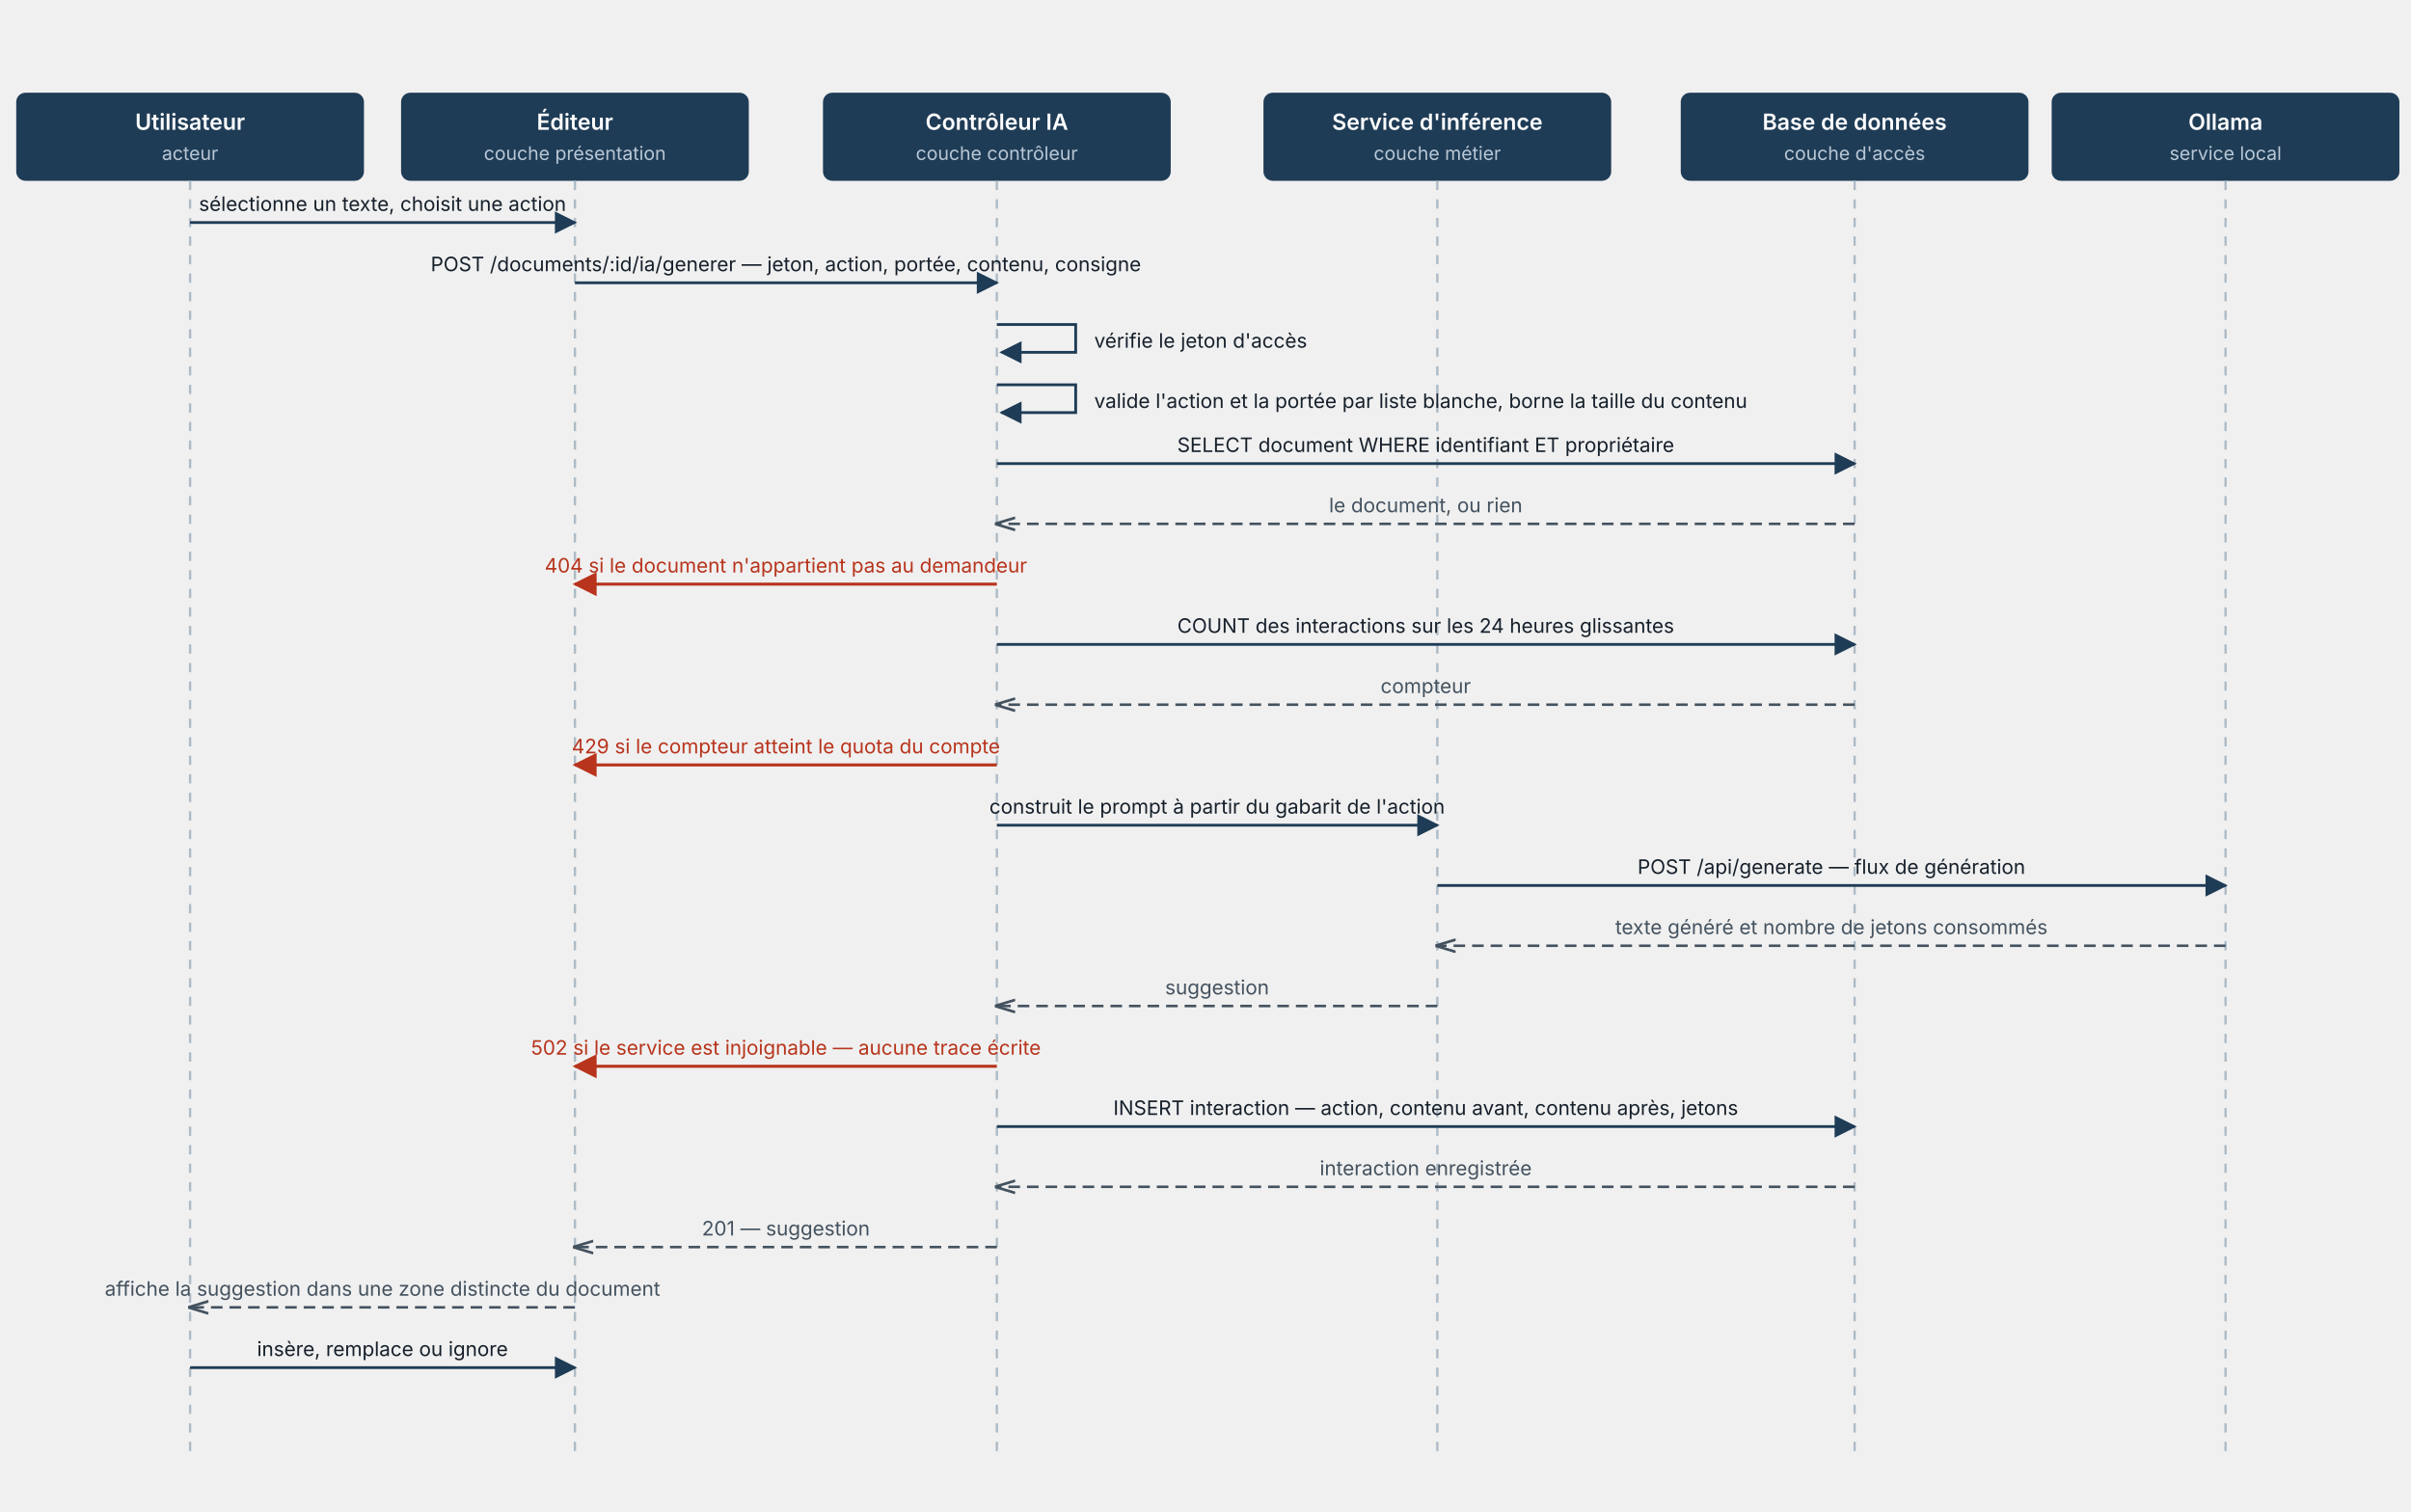
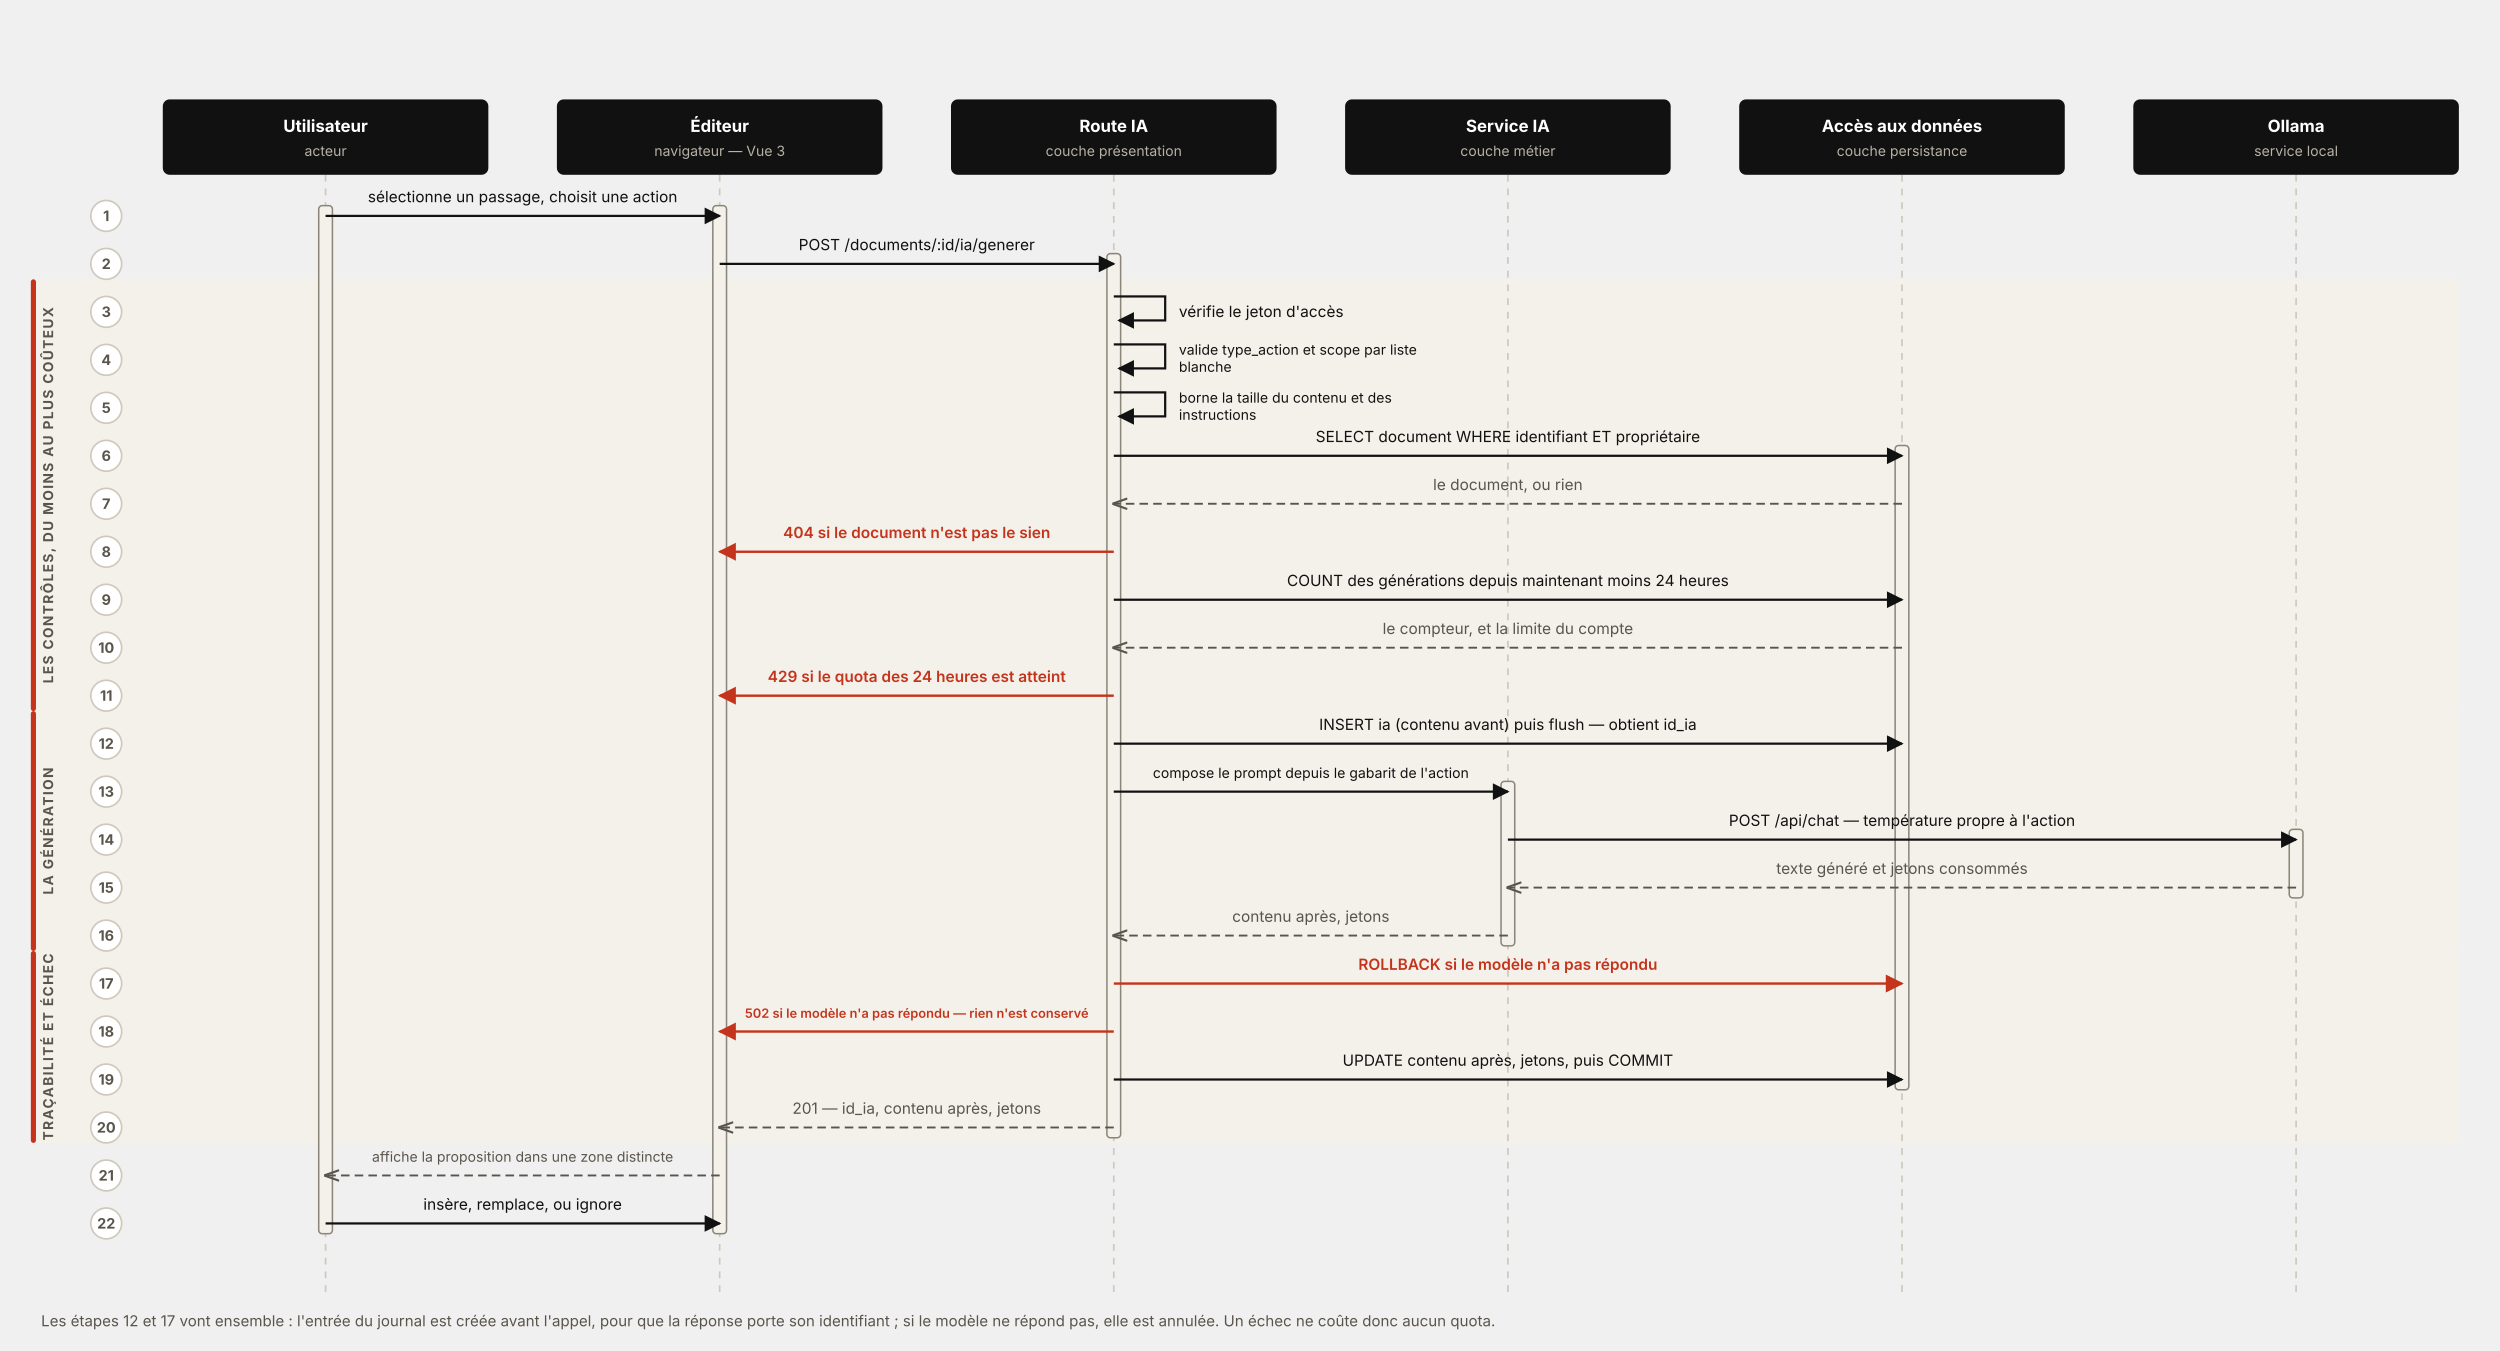
- <svg xmlns="http://www.w3.org/2000/svg" viewBox="0 0 1040 652" font-family="Inter, sans-serif">
+ <svg xmlns="http://www.w3.org/2000/svg" viewBox="0 0 1459 788" font-family="Inter, sans-serif">
  <defs>
-     <marker id="s1" viewBox="0 0 10 10" refX="9" refY="5" markerWidth="8" markerHeight="8" orient="auto-start-reverse">
-       <path d="M0,0 L10,5 L0,10 z" fill="#1f3c56" />
+     <marker id="fa" viewBox="0 0 10 10" refX="9" refY="5" markerWidth="7.5" markerHeight="7.5" orient="auto">
+       <path d="M0,0 L10,5 L0,10 z" fill="#111111" />
    </marker>
-     <marker id="s2" viewBox="0 0 10 10" refX="9" refY="5" markerWidth="8" markerHeight="8" orient="auto-start-reverse">
-       <path d="M0,2 L10,5 L0,8" fill="none" stroke="#44525f" stroke-width="1.3" />
+     <marker id="fr" viewBox="0 0 10 10" refX="9" refY="5" markerWidth="8" markerHeight="8" orient="auto">
+       <path d="M0,1.5 L10,5 L0,8.5" fill="none" stroke="#5A554C" stroke-width="1.4" />
    </marker>
-     <marker id="s3" viewBox="0 0 10 10" refX="9" refY="5" markerWidth="8" markerHeight="8" orient="auto-start-reverse">
-       <path d="M0,0 L10,5 L0,10 z" fill="#b8341c" />
+     <marker id="fe" viewBox="0 0 10 10" refX="9" refY="5" markerWidth="7.5" markerHeight="7.5" orient="auto">
+       <path d="M0,0 L10,5 L0,10 z" fill="#C4341C" />
    </marker>
  </defs>
-   <rect x="7" y="40" width="150" height="38" rx="4" fill="#1f3c56" />
-   <text x="82" y="56" font-size="9.6" font-weight="600" fill="#fff" text-anchor="middle">Utilisateur</text>
-   <text x="82" y="69" font-size="8.1" fill="#b9c8d6" text-anchor="middle">acteur</text>
-   <line x1="82" y1="78" x2="82" y2="626" stroke="#aebbc6" stroke-width="1" stroke-dasharray="4 4" />
-   <rect x="173" y="40" width="150" height="38" rx="4" fill="#1f3c56" />
-   <text x="248" y="56" font-size="9.6" font-weight="600" fill="#fff" text-anchor="middle">Éditeur</text>
-   <text x="248" y="69" font-size="8.1" fill="#b9c8d6" text-anchor="middle">couche présentation</text>
-   <line x1="248" y1="78" x2="248" y2="626" stroke="#aebbc6" stroke-width="1" stroke-dasharray="4 4" />
-   <rect x="355" y="40" width="150" height="38" rx="4" fill="#1f3c56" />
-   <text x="430" y="56" font-size="9.6" font-weight="600" fill="#fff" text-anchor="middle">Contrôleur IA</text>
-   <text x="430" y="69" font-size="8.1" fill="#b9c8d6" text-anchor="middle">couche contrôleur</text>
-   <line x1="430" y1="78" x2="430" y2="626" stroke="#aebbc6" stroke-width="1" stroke-dasharray="4 4" />
-   <rect x="545" y="40" width="150" height="38" rx="4" fill="#1f3c56" />
-   <text x="620" y="56" font-size="9.6" font-weight="600" fill="#fff" text-anchor="middle">Service d'inférence</text>
-   <text x="620" y="69" font-size="8.1" fill="#b9c8d6" text-anchor="middle">couche métier</text>
-   <line x1="620" y1="78" x2="620" y2="626" stroke="#aebbc6" stroke-width="1" stroke-dasharray="4 4" />
-   <rect x="725" y="40" width="150" height="38" rx="4" fill="#1f3c56" />
-   <text x="800" y="56" font-size="9.6" font-weight="600" fill="#fff" text-anchor="middle">Base de données</text>
-   <text x="800" y="69" font-size="8.1" fill="#b9c8d6" text-anchor="middle">couche d'accès</text>
-   <line x1="800" y1="78" x2="800" y2="626" stroke="#aebbc6" stroke-width="1" stroke-dasharray="4 4" />
-   <rect x="885" y="40" width="150" height="38" rx="4" fill="#1f3c56" />
-   <text x="960" y="56" font-size="9.6" font-weight="600" fill="#fff" text-anchor="middle">Ollama</text>
-   <text x="960" y="69" font-size="8.1" fill="#b9c8d6" text-anchor="middle">service local</text>
-   <line x1="960" y1="78" x2="960" y2="626" stroke="#aebbc6" stroke-width="1" stroke-dasharray="4 4" />
-   <line x1="82" y1="96" x2="248" y2="96" stroke="#1f3c56" stroke-width="1.2" marker-end="url(#s1)" />
-   <text x="165" y="91" font-size="8.6" fill="#16202b" text-anchor="middle">sélectionne un texte, choisit une action</text>
-   <line x1="248" y1="122" x2="430" y2="122" stroke="#1f3c56" stroke-width="1.2" marker-end="url(#s1)" />
-   <text x="339" y="117" font-size="8.6" fill="#16202b" text-anchor="middle">POST /documents/:id/ia/generer — jeton, action, portée, contenu, consigne</text>
-   <path d="M430,140 L464,140 L464,152 L432,152" fill="none" stroke="#1f3c56" stroke-width="1.2" marker-end="url(#s1)" />
-   <text x="472" y="150" font-size="8.6" fill="#16202b">vérifie le jeton d'accès</text>
-   <path d="M430,166 L464,166 L464,178 L432,178" fill="none" stroke="#1f3c56" stroke-width="1.2" marker-end="url(#s1)" />
-   <text x="472" y="176" font-size="8.6" fill="#16202b">valide l'action et la portée par liste blanche, borne la taille du contenu</text>
-   <line x1="430" y1="200" x2="800" y2="200" stroke="#1f3c56" stroke-width="1.2" marker-end="url(#s1)" />
-   <text x="615" y="195" font-size="8.6" fill="#16202b" text-anchor="middle">SELECT document WHERE identifiant ET propriétaire</text>
-   <line x1="800" y1="226" x2="430" y2="226" stroke="#44525f" stroke-width="1.1" stroke-dasharray="5 3" marker-end="url(#s2)" />
-   <text x="615" y="221" font-size="8.6" fill="#44525f" text-anchor="middle">le document, ou rien</text>
-   <line x1="430" y1="252" x2="248" y2="252" stroke="#b8341c" stroke-width="1.3" marker-end="url(#s3)" />
-   <text x="339" y="247" font-size="8.6" fill="#b8341c" text-anchor="middle">404 si le document n'appartient pas au demandeur</text>
-   <line x1="430" y1="278" x2="800" y2="278" stroke="#1f3c56" stroke-width="1.2" marker-end="url(#s1)" />
-   <text x="615" y="273" font-size="8.6" fill="#16202b" text-anchor="middle">COUNT des interactions sur les 24 heures glissantes</text>
-   <line x1="800" y1="304" x2="430" y2="304" stroke="#44525f" stroke-width="1.1" stroke-dasharray="5 3" marker-end="url(#s2)" />
-   <text x="615" y="299" font-size="8.6" fill="#44525f" text-anchor="middle">compteur</text>
-   <line x1="430" y1="330" x2="248" y2="330" stroke="#b8341c" stroke-width="1.3" marker-end="url(#s3)" />
-   <text x="339" y="325" font-size="8.6" fill="#b8341c" text-anchor="middle">429 si le compteur atteint le quota du compte</text>
-   <line x1="430" y1="356" x2="620" y2="356" stroke="#1f3c56" stroke-width="1.2" marker-end="url(#s1)" />
-   <text x="525" y="351" font-size="8.6" fill="#16202b" text-anchor="middle">construit le prompt à partir du gabarit de l'action</text>
-   <line x1="620" y1="382" x2="960" y2="382" stroke="#1f3c56" stroke-width="1.2" marker-end="url(#s1)" />
-   <text x="790" y="377" font-size="8.6" fill="#16202b" text-anchor="middle">POST /api/generate — flux de génération</text>
-   <line x1="960" y1="408" x2="620" y2="408" stroke="#44525f" stroke-width="1.1" stroke-dasharray="5 3" marker-end="url(#s2)" />
-   <text x="790" y="403" font-size="8.6" fill="#44525f" text-anchor="middle">texte généré et nombre de jetons consommés</text>
-   <line x1="620" y1="434" x2="430" y2="434" stroke="#44525f" stroke-width="1.1" stroke-dasharray="5 3" marker-end="url(#s2)" />
-   <text x="525" y="429" font-size="8.6" fill="#44525f" text-anchor="middle">suggestion</text>
-   <line x1="430" y1="460" x2="248" y2="460" stroke="#b8341c" stroke-width="1.3" marker-end="url(#s3)" />
-   <text x="339" y="455" font-size="8.6" fill="#b8341c" text-anchor="middle">502 si le service est injoignable — aucune trace écrite</text>
-   <line x1="430" y1="486" x2="800" y2="486" stroke="#1f3c56" stroke-width="1.2" marker-end="url(#s1)" />
-   <text x="615" y="481" font-size="8.6" fill="#16202b" text-anchor="middle">INSERT interaction — action, contenu avant, contenu après, jetons</text>
-   <line x1="800" y1="512" x2="430" y2="512" stroke="#44525f" stroke-width="1.1" stroke-dasharray="5 3" marker-end="url(#s2)" />
-   <text x="615" y="507" font-size="8.6" fill="#44525f" text-anchor="middle">interaction enregistrée</text>
-   <line x1="430" y1="538" x2="248" y2="538" stroke="#44525f" stroke-width="1.1" stroke-dasharray="5 3" marker-end="url(#s2)" />
-   <text x="339" y="533" font-size="8.6" fill="#44525f" text-anchor="middle">201 — suggestion</text>
-   <line x1="248" y1="564" x2="82" y2="564" stroke="#44525f" stroke-width="1.1" stroke-dasharray="5 3" marker-end="url(#s2)" />
-   <text x="165" y="559" font-size="8.6" fill="#44525f" text-anchor="middle">affiche la suggestion dans une zone distincte du document</text>
-   <line x1="82" y1="590" x2="248" y2="590" stroke="#1f3c56" stroke-width="1.2" marker-end="url(#s1)" />
-   <text x="165" y="585" font-size="8.6" fill="#16202b" text-anchor="middle">insère, remplace ou ignore</text>
+   <style>
+   .boite { fill:#111111 }
+   .pnom  { font-size:9.8px; font-weight:700; fill:#FFFFFF }
+   .psub  { font-size:8.2px; fill:#B8B2A6 }
+   .vie   { stroke:#CFC9BC; stroke-width:1; stroke-dasharray:4 4 }
+   .actif { fill:#F4F1EA; stroke:#8C867A; stroke-width:.9 }
+   .phase { fill:#F4F1EA; stroke:none }
+   .ptit  { font-size:8px; font-weight:700; fill:#5A554C; letter-spacing:.8px }
+   .num   { font-size:8.4px; font-weight:700; fill:#5A554C }
+   .pastille { fill:#FFFFFF; stroke:#CFC9BC; stroke-width:1 }
+   .app   { stroke:#111111; stroke-width:1.3; fill:none }
+   .ret   { stroke:#5A554C; stroke-width:1.1; stroke-dasharray:5 3; fill:none }
+   .err   { stroke:#C4341C; stroke-width:1.4; fill:none }
+   .lapp  { fill:#111111 }
+   .lret  { fill:#5A554C }
+   .lerr  { fill:#C4341C; font-weight:600 }
+ </style>
+   <rect class="phase" x="18" y="163" width="1417" height="252" rx="4" />
+   <rect fill="#C4341C" x="18" y="163" width="3" height="252" rx="1.5" />
+   <text class="ptit" x="31" y="289" transform="rotate(-90 31 289)" text-anchor="middle">LES CONTRÔLES, DU MOINS AU PLUS COÛTEUX</text>
+   <rect class="phase" x="18" y="415" width="1417" height="140" rx="4" />
+   <rect fill="#C4341C" x="18" y="415" width="3" height="140" rx="1.5" />
+   <text class="ptit" x="31" y="485" transform="rotate(-90 31 485)" text-anchor="middle">LA GÉNÉRATION</text>
+   <rect class="phase" x="18" y="555" width="1417" height="112" rx="4" />
+   <rect fill="#C4341C" x="18" y="555" width="3" height="112" rx="1.5" />
+   <text class="ptit" x="31" y="611" transform="rotate(-90 31 611)" text-anchor="middle">TRAÇABILITÉ ET ÉCHEC</text>
+   <line class="vie" x1="190" y1="102" x2="190" y2="756" />
+   <line class="vie" x1="420" y1="102" x2="420" y2="756" />
+   <line class="vie" x1="650" y1="102" x2="650" y2="756" />
+   <line class="vie" x1="880" y1="102" x2="880" y2="756" />
+   <line class="vie" x1="1110" y1="102" x2="1110" y2="756" />
+   <line class="vie" x1="1340" y1="102" x2="1340" y2="756" />
+   <rect class="actif" x="186" y="120" width="8" height="600" rx="2" />
+   <rect class="actif" x="416" y="120" width="8" height="600" rx="2" />
+   <rect class="actif" x="646" y="148" width="8" height="516" rx="2" />
+   <rect class="actif" x="876" y="456" width="8" height="96" rx="2" />
+   <rect class="actif" x="1106" y="260" width="8" height="376" rx="2" />
+   <rect class="actif" x="1336" y="484" width="8" height="40" rx="2" />
+   <rect class="boite" x="95" y="58" width="190" height="44" rx="4" />
+   <text class="pnom" x="190" y="77" text-anchor="middle">Utilisateur</text>
+   <text class="psub" x="190" y="91" text-anchor="middle">acteur</text>
+   <rect class="boite" x="325" y="58" width="190" height="44" rx="4" />
+   <text class="pnom" x="420" y="77" text-anchor="middle">Éditeur</text>
+   <text class="psub" x="420" y="91" text-anchor="middle">navigateur — Vue 3</text>
+   <rect class="boite" x="555" y="58" width="190" height="44" rx="4" />
+   <text class="pnom" x="650" y="77" text-anchor="middle">Route IA</text>
+   <text class="psub" x="650" y="91" text-anchor="middle">couche présentation</text>
+   <rect class="boite" x="785" y="58" width="190" height="44" rx="4" />
+   <text class="pnom" x="880" y="77" text-anchor="middle">Service IA</text>
+   <text class="psub" x="880" y="91" text-anchor="middle">couche métier</text>
+   <rect class="boite" x="1015" y="58" width="190" height="44" rx="4" />
+   <text class="pnom" x="1110" y="77" text-anchor="middle">Accès aux données</text>
+   <text class="psub" x="1110" y="91" text-anchor="middle">couche persistance</text>
+   <rect class="boite" x="1245" y="58" width="190" height="44" rx="4" />
+   <text class="pnom" x="1340" y="77" text-anchor="middle">Ollama</text>
+   <text class="psub" x="1340" y="91" text-anchor="middle">service local</text>
+   <circle class="pastille" cx="62" cy="126" r="9" />
+   <text class="num" x="62" y="129" text-anchor="middle">1</text>
+   <line class="app" x1="190" y1="126" x2="420" y2="126" marker-end="url(#fa)" />
+   <text class="lapp" x="305" y="118" font-size="9.0" text-anchor="middle">sélectionne un passage, choisit une action</text>
+   <circle class="pastille" cx="62" cy="154" r="9" />
+   <text class="num" x="62" y="157" text-anchor="middle">2</text>
+   <line class="app" x1="420" y1="154" x2="650" y2="154" marker-end="url(#fa)" />
+   <text class="lapp" x="535" y="146" font-size="9.0" text-anchor="middle">POST /documents/:id/ia/generer</text>
+   <circle class="pastille" cx="62" cy="182" r="9" />
+   <text class="num" x="62" y="185" text-anchor="middle">3</text>
+   <path class="app" d="M650,173 H680 V187 H653" marker-end="url(#fa)" />
+   <text class="lapp" x="688" y="185" font-size="9.0">vérifie le jeton d'accès</text>
+   <circle class="pastille" cx="62" cy="210" r="9" />
+   <text class="num" x="62" y="213" text-anchor="middle">4</text>
+   <path class="app" d="M650,201 H680 V215 H653" marker-end="url(#fa)" />
+   <text class="lapp" x="688" y="207" font-size="8.2">valide type_action et scope par liste</text>
+   <text class="lapp" x="688" y="217" font-size="8.2">blanche</text>
+   <circle class="pastille" cx="62" cy="238" r="9" />
+   <text class="num" x="62" y="241" text-anchor="middle">5</text>
+   <path class="app" d="M650,229 H680 V243 H653" marker-end="url(#fa)" />
+   <text class="lapp" x="688" y="235" font-size="8.2">borne la taille du contenu et des</text>
+   <text class="lapp" x="688" y="245" font-size="8.2">instructions</text>
+   <circle class="pastille" cx="62" cy="266" r="9" />
+   <text class="num" x="62" y="269" text-anchor="middle">6</text>
+   <line class="app" x1="650" y1="266" x2="1110" y2="266" marker-end="url(#fa)" />
+   <text class="lapp" x="880" y="258" font-size="9.0" text-anchor="middle">SELECT document WHERE identifiant ET propriétaire</text>
+   <circle class="pastille" cx="62" cy="294" r="9" />
+   <text class="num" x="62" y="297" text-anchor="middle">7</text>
+   <line class="ret" x1="1110" y1="294" x2="650" y2="294" marker-end="url(#fr)" />
+   <text class="lret" x="880" y="286" font-size="9.0" text-anchor="middle">le document, ou rien</text>
+   <circle class="pastille" cx="62" cy="322" r="9" />
+   <text class="num" x="62" y="325" text-anchor="middle">8</text>
+   <line class="err" x1="650" y1="322" x2="420" y2="322" marker-end="url(#fe)" />
+   <text class="lerr" x="535" y="314" font-size="9.0" text-anchor="middle">404 si le document n'est pas le sien</text>
+   <circle class="pastille" cx="62" cy="350" r="9" />
+   <text class="num" x="62" y="353" text-anchor="middle">9</text>
+   <line class="app" x1="650" y1="350" x2="1110" y2="350" marker-end="url(#fa)" />
+   <text class="lapp" x="880" y="342" font-size="9.0" text-anchor="middle">COUNT des générations depuis maintenant moins 24 heures</text>
+   <circle class="pastille" cx="62" cy="378" r="9" />
+   <text class="num" x="62" y="381" text-anchor="middle">10</text>
+   <line class="ret" x1="1110" y1="378" x2="650" y2="378" marker-end="url(#fr)" />
+   <text class="lret" x="880" y="370" font-size="9.0" text-anchor="middle">le compteur, et la limite du compte</text>
+   <circle class="pastille" cx="62" cy="406" r="9" />
+   <text class="num" x="62" y="409" text-anchor="middle">11</text>
+   <line class="err" x1="650" y1="406" x2="420" y2="406" marker-end="url(#fe)" />
+   <text class="lerr" x="535" y="398" font-size="9.0" text-anchor="middle">429 si le quota des 24 heures est atteint</text>
+   <circle class="pastille" cx="62" cy="434" r="9" />
+   <text class="num" x="62" y="437" text-anchor="middle">12</text>
+   <line class="app" x1="650" y1="434" x2="1110" y2="434" marker-end="url(#fa)" />
+   <text class="lapp" x="880" y="426" font-size="9.0" text-anchor="middle">INSERT ia (contenu avant) puis flush — obtient id_ia</text>
+   <circle class="pastille" cx="62" cy="462" r="9" />
+   <text class="num" x="62" y="465" text-anchor="middle">13</text>
+   <line class="app" x1="650" y1="462" x2="880" y2="462" marker-end="url(#fa)" />
+   <text class="lapp" x="765" y="454" font-size="8.2" text-anchor="middle">compose le prompt depuis le gabarit de l'action</text>
+   <circle class="pastille" cx="62" cy="490" r="9" />
+   <text class="num" x="62" y="493" text-anchor="middle">14</text>
+   <line class="app" x1="880" y1="490" x2="1340" y2="490" marker-end="url(#fa)" />
+   <text class="lapp" x="1110" y="482" font-size="9.0" text-anchor="middle">POST /api/chat — température propre à l'action</text>
+   <circle class="pastille" cx="62" cy="518" r="9" />
+   <text class="num" x="62" y="521" text-anchor="middle">15</text>
+   <line class="ret" x1="1340" y1="518" x2="880" y2="518" marker-end="url(#fr)" />
+   <text class="lret" x="1110" y="510" font-size="9.0" text-anchor="middle">texte généré et jetons consommés</text>
+   <circle class="pastille" cx="62" cy="546" r="9" />
+   <text class="num" x="62" y="549" text-anchor="middle">16</text>
+   <line class="ret" x1="880" y1="546" x2="650" y2="546" marker-end="url(#fr)" />
+   <text class="lret" x="765" y="538" font-size="9.0" text-anchor="middle">contenu après, jetons</text>
+   <circle class="pastille" cx="62" cy="574" r="9" />
+   <text class="num" x="62" y="577" text-anchor="middle">17</text>
+   <line class="err" x1="650" y1="574" x2="1110" y2="574" marker-end="url(#fe)" />
+   <text class="lerr" x="880" y="566" font-size="9.0" text-anchor="middle">ROLLBACK si le modèle n'a pas répondu</text>
+   <circle class="pastille" cx="62" cy="602" r="9" />
+   <text class="num" x="62" y="605" text-anchor="middle">18</text>
+   <line class="err" x1="650" y1="602" x2="420" y2="602" marker-end="url(#fe)" />
+   <text class="lerr" x="535" y="594" font-size="7.5" text-anchor="middle">502 si le modèle n'a pas répondu — rien n'est conservé</text>
+   <circle class="pastille" cx="62" cy="630" r="9" />
+   <text class="num" x="62" y="633" text-anchor="middle">19</text>
+   <line class="app" x1="650" y1="630" x2="1110" y2="630" marker-end="url(#fa)" />
+   <text class="lapp" x="880" y="622" font-size="9.0" text-anchor="middle">UPDATE contenu après, jetons, puis COMMIT</text>
+   <circle class="pastille" cx="62" cy="658" r="9" />
+   <text class="num" x="62" y="661" text-anchor="middle">20</text>
+   <line class="ret" x1="650" y1="658" x2="420" y2="658" marker-end="url(#fr)" />
+   <text class="lret" x="535" y="650" font-size="9.0" text-anchor="middle">201 — id_ia, contenu après, jetons</text>
+   <circle class="pastille" cx="62" cy="686" r="9" />
+   <text class="num" x="62" y="689" text-anchor="middle">21</text>
+   <line class="ret" x1="420" y1="686" x2="190" y2="686" marker-end="url(#fr)" />
+   <text class="lret" x="305" y="678" font-size="8.2" text-anchor="middle">affiche la proposition dans une zone distincte</text>
+   <circle class="pastille" cx="62" cy="714" r="9" />
+   <text class="num" x="62" y="717" text-anchor="middle">22</text>
+   <line class="app" x1="190" y1="714" x2="420" y2="714" marker-end="url(#fa)" />
+   <text class="lapp" x="305" y="706" font-size="9.0" text-anchor="middle">insère, remplace, ou ignore</text>
+   <text x="24" y="774" font-size="8.8" fill="#5A554C">Les étapes 12 et 17 vont ensemble : l'entrée du journal est créée avant l'appel, pour que la réponse porte son identifiant ; si le modèle ne répond pas, elle est annulée. Un échec ne coûte donc aucun quota.</text>
</svg>
